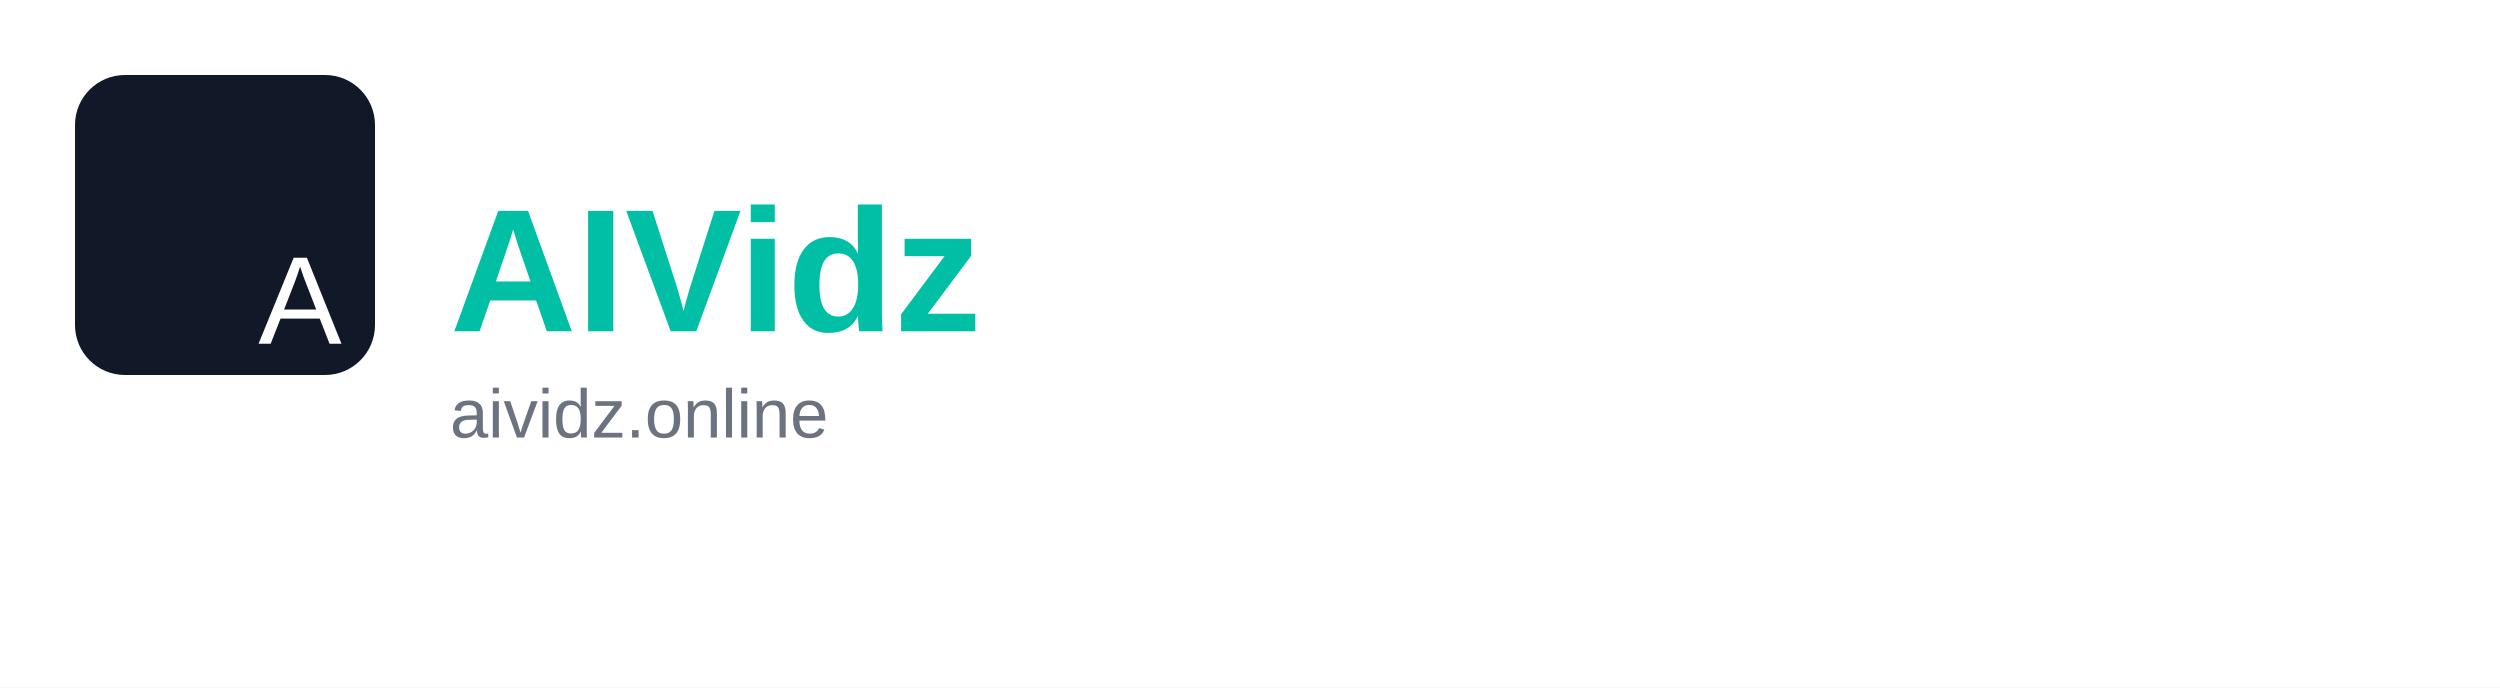
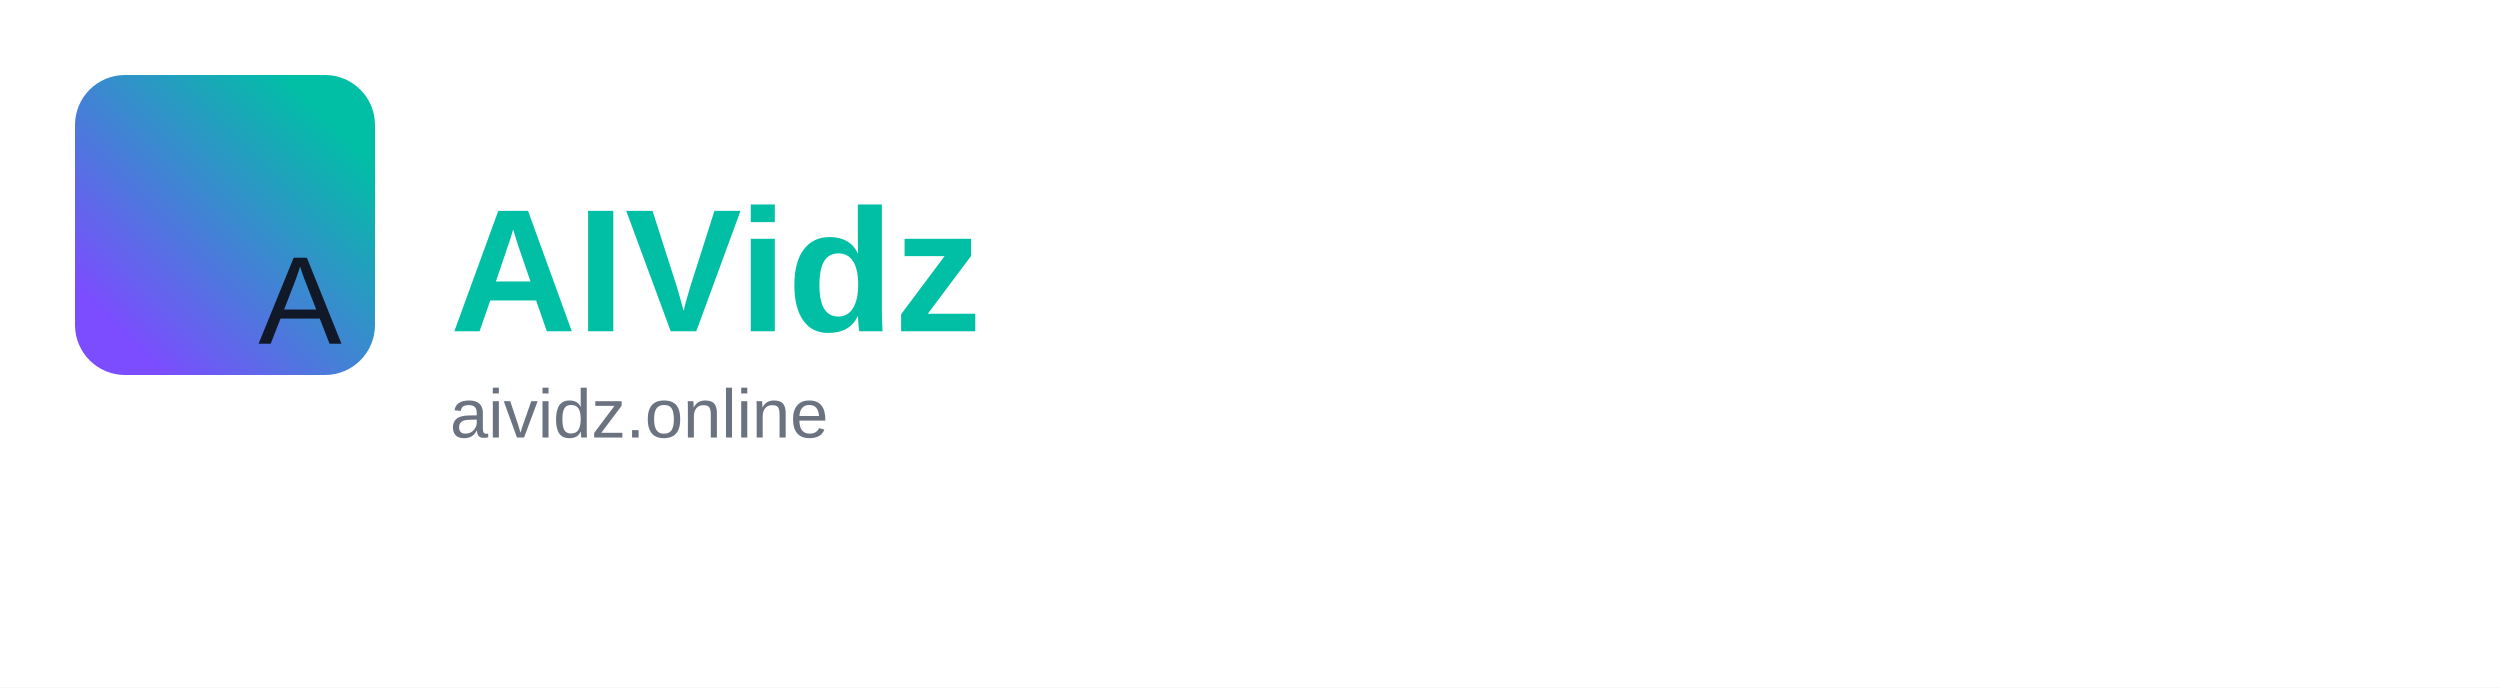
<svg xmlns="http://www.w3.org/2000/svg" width="800" height="220" viewBox="0 0 800 220">
  <rect width="100%" height="100%" fill="white" />
  <g transform="translate(24,24)">
-     <rect rx="16" ry="16" width="96" height="96" fill="#111827" />
-     <text x="72" y="86" font-family="Arial, Helvetica, sans-serif" font-size="40" text-anchor="middle" fill="white">A</text>
+     <defs>
+       <linearGradient id="badgeGrad" x1="0.854" y1="0.146" x2="0.146" y2="0.854">
+         <stop offset="0%" stop-color="#00BFA5" />
+         <stop offset="100%" stop-color="#7C4DFF" />
+       </linearGradient>
+     </defs>
+     <rect rx="16" ry="16" width="96" height="96" fill="url(#badgeGrad)" />
+     <text x="72" y="86" font-family="Arial, Helvetica, sans-serif" font-size="40" text-anchor="middle" fill="#111827">A</text>
    <text x="120" y="82" font-family="Arial, Helvetica, sans-serif" font-size="56" font-weight="700" fill="#00BFA5">AIVidz</text>
    <text x="120" y="116" font-family="Arial, Helvetica, sans-serif" font-size="22" fill="#6B7280">aividz.online</text>
  </g>
</svg>
